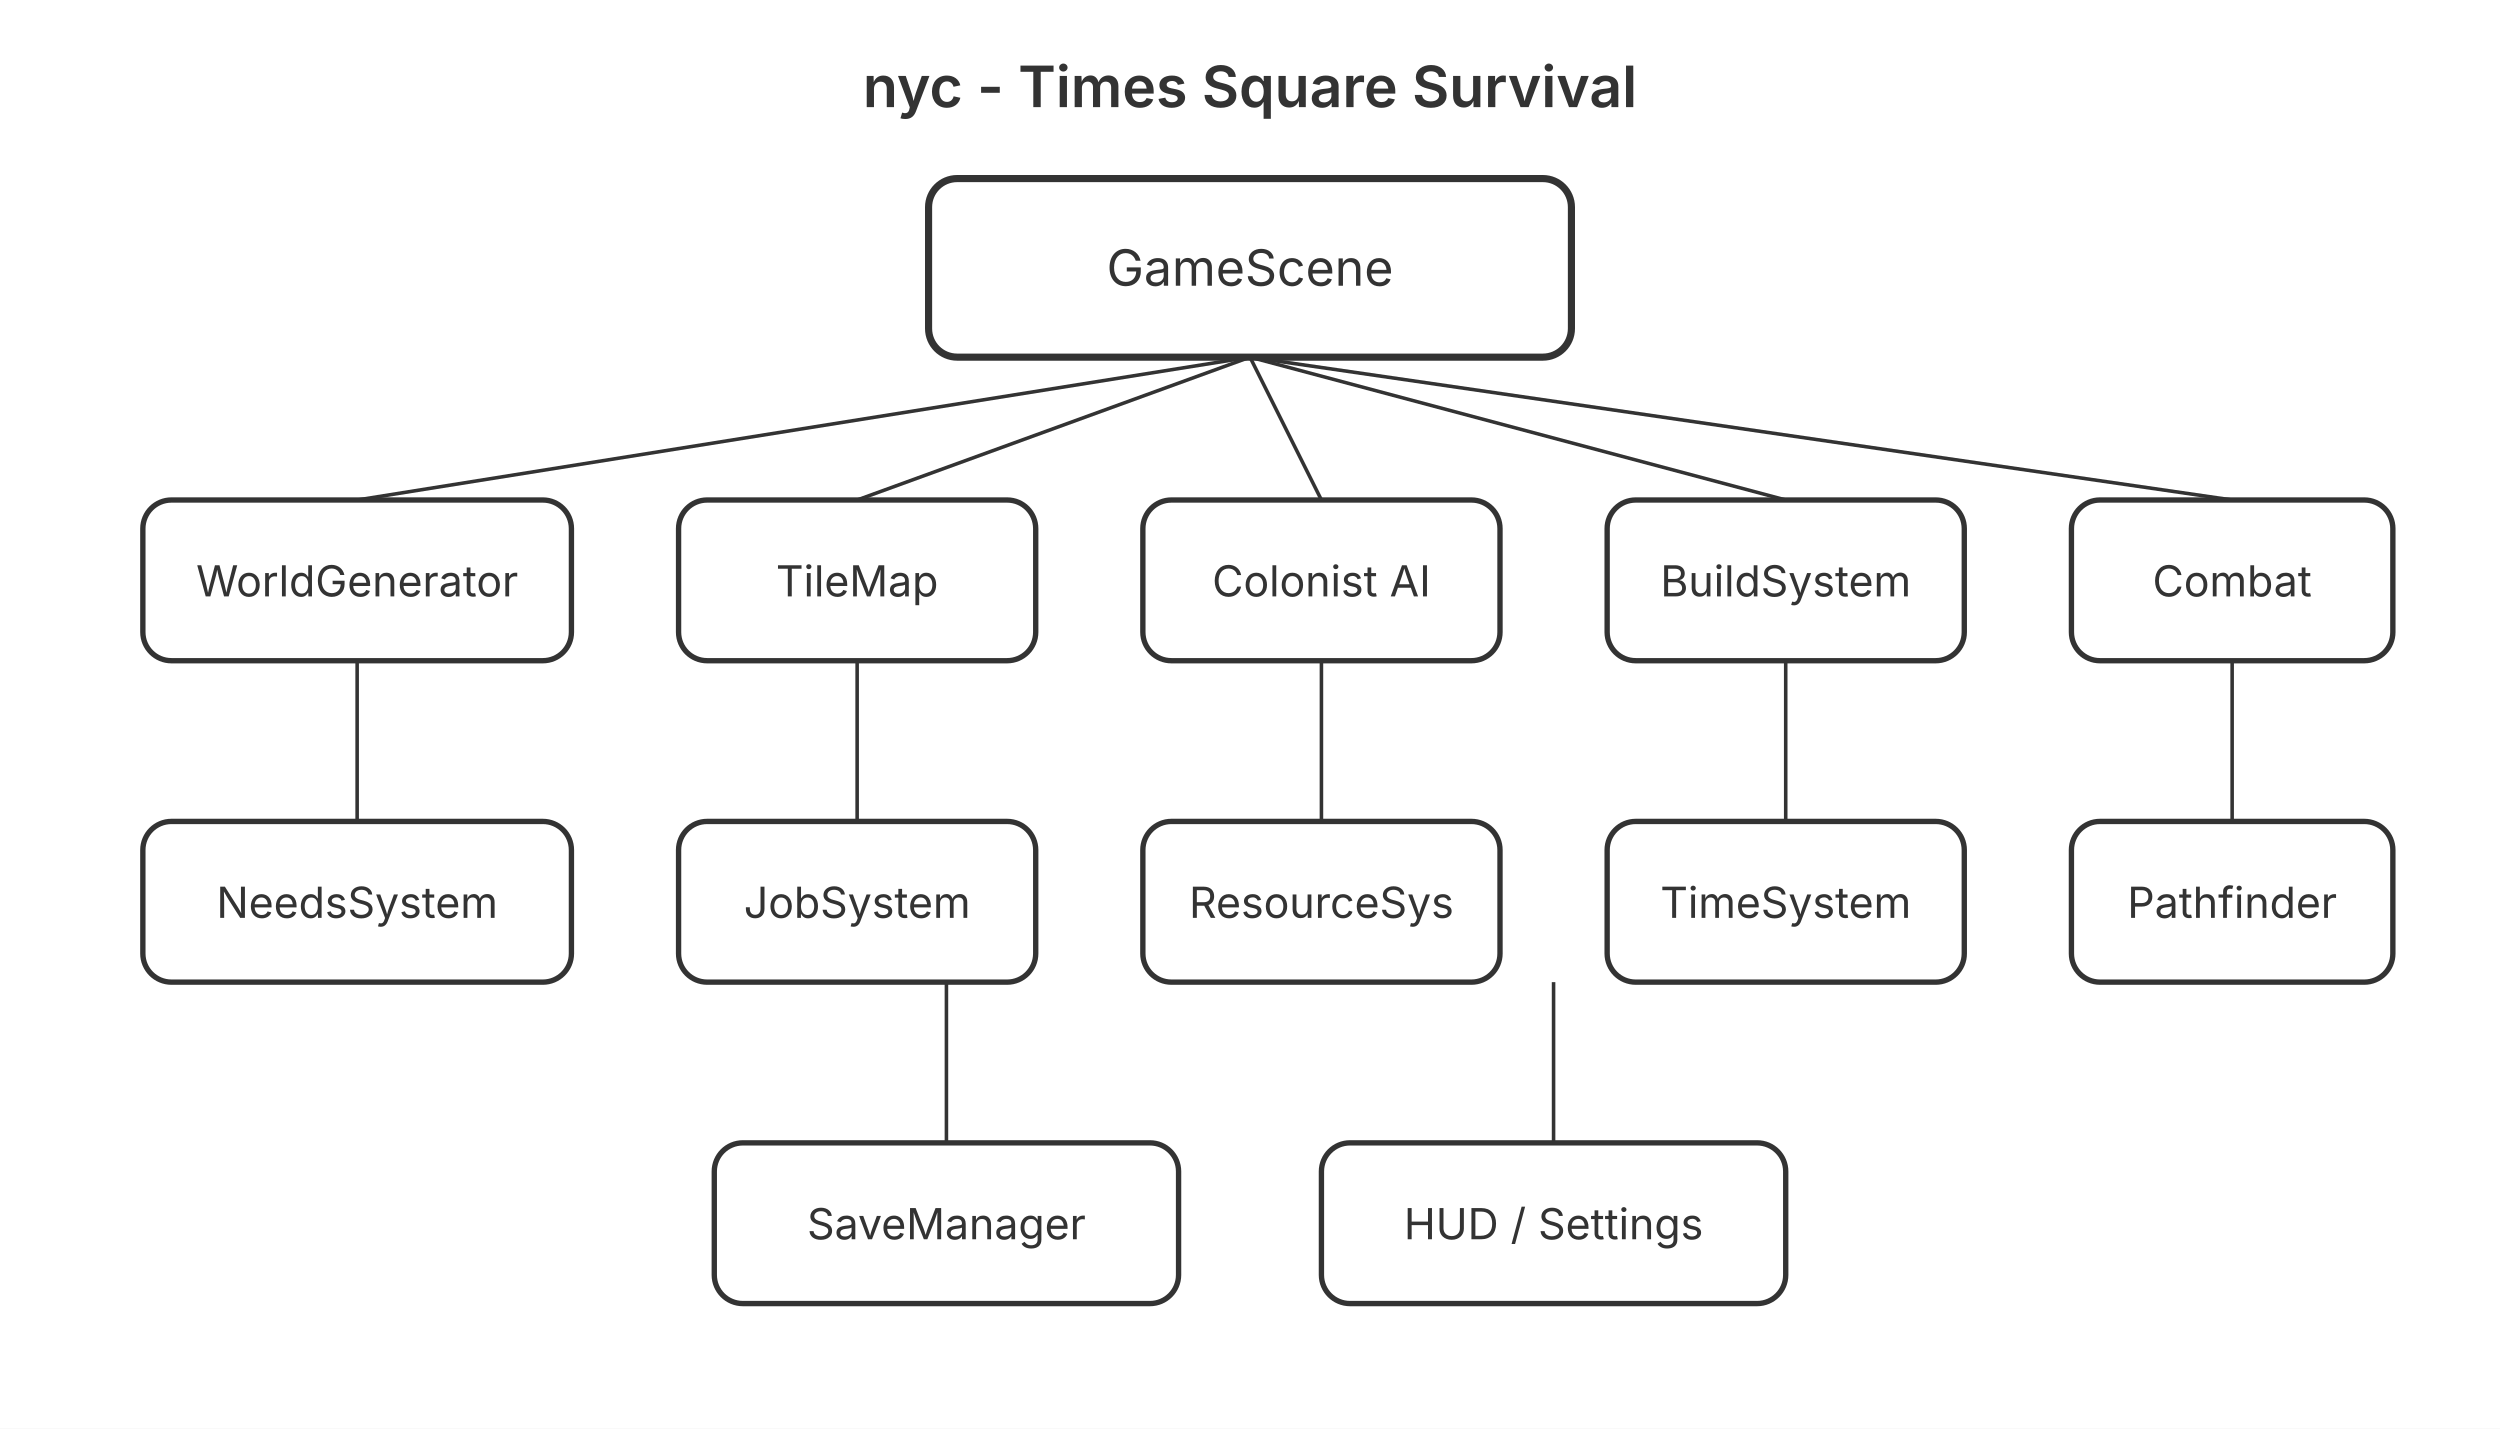
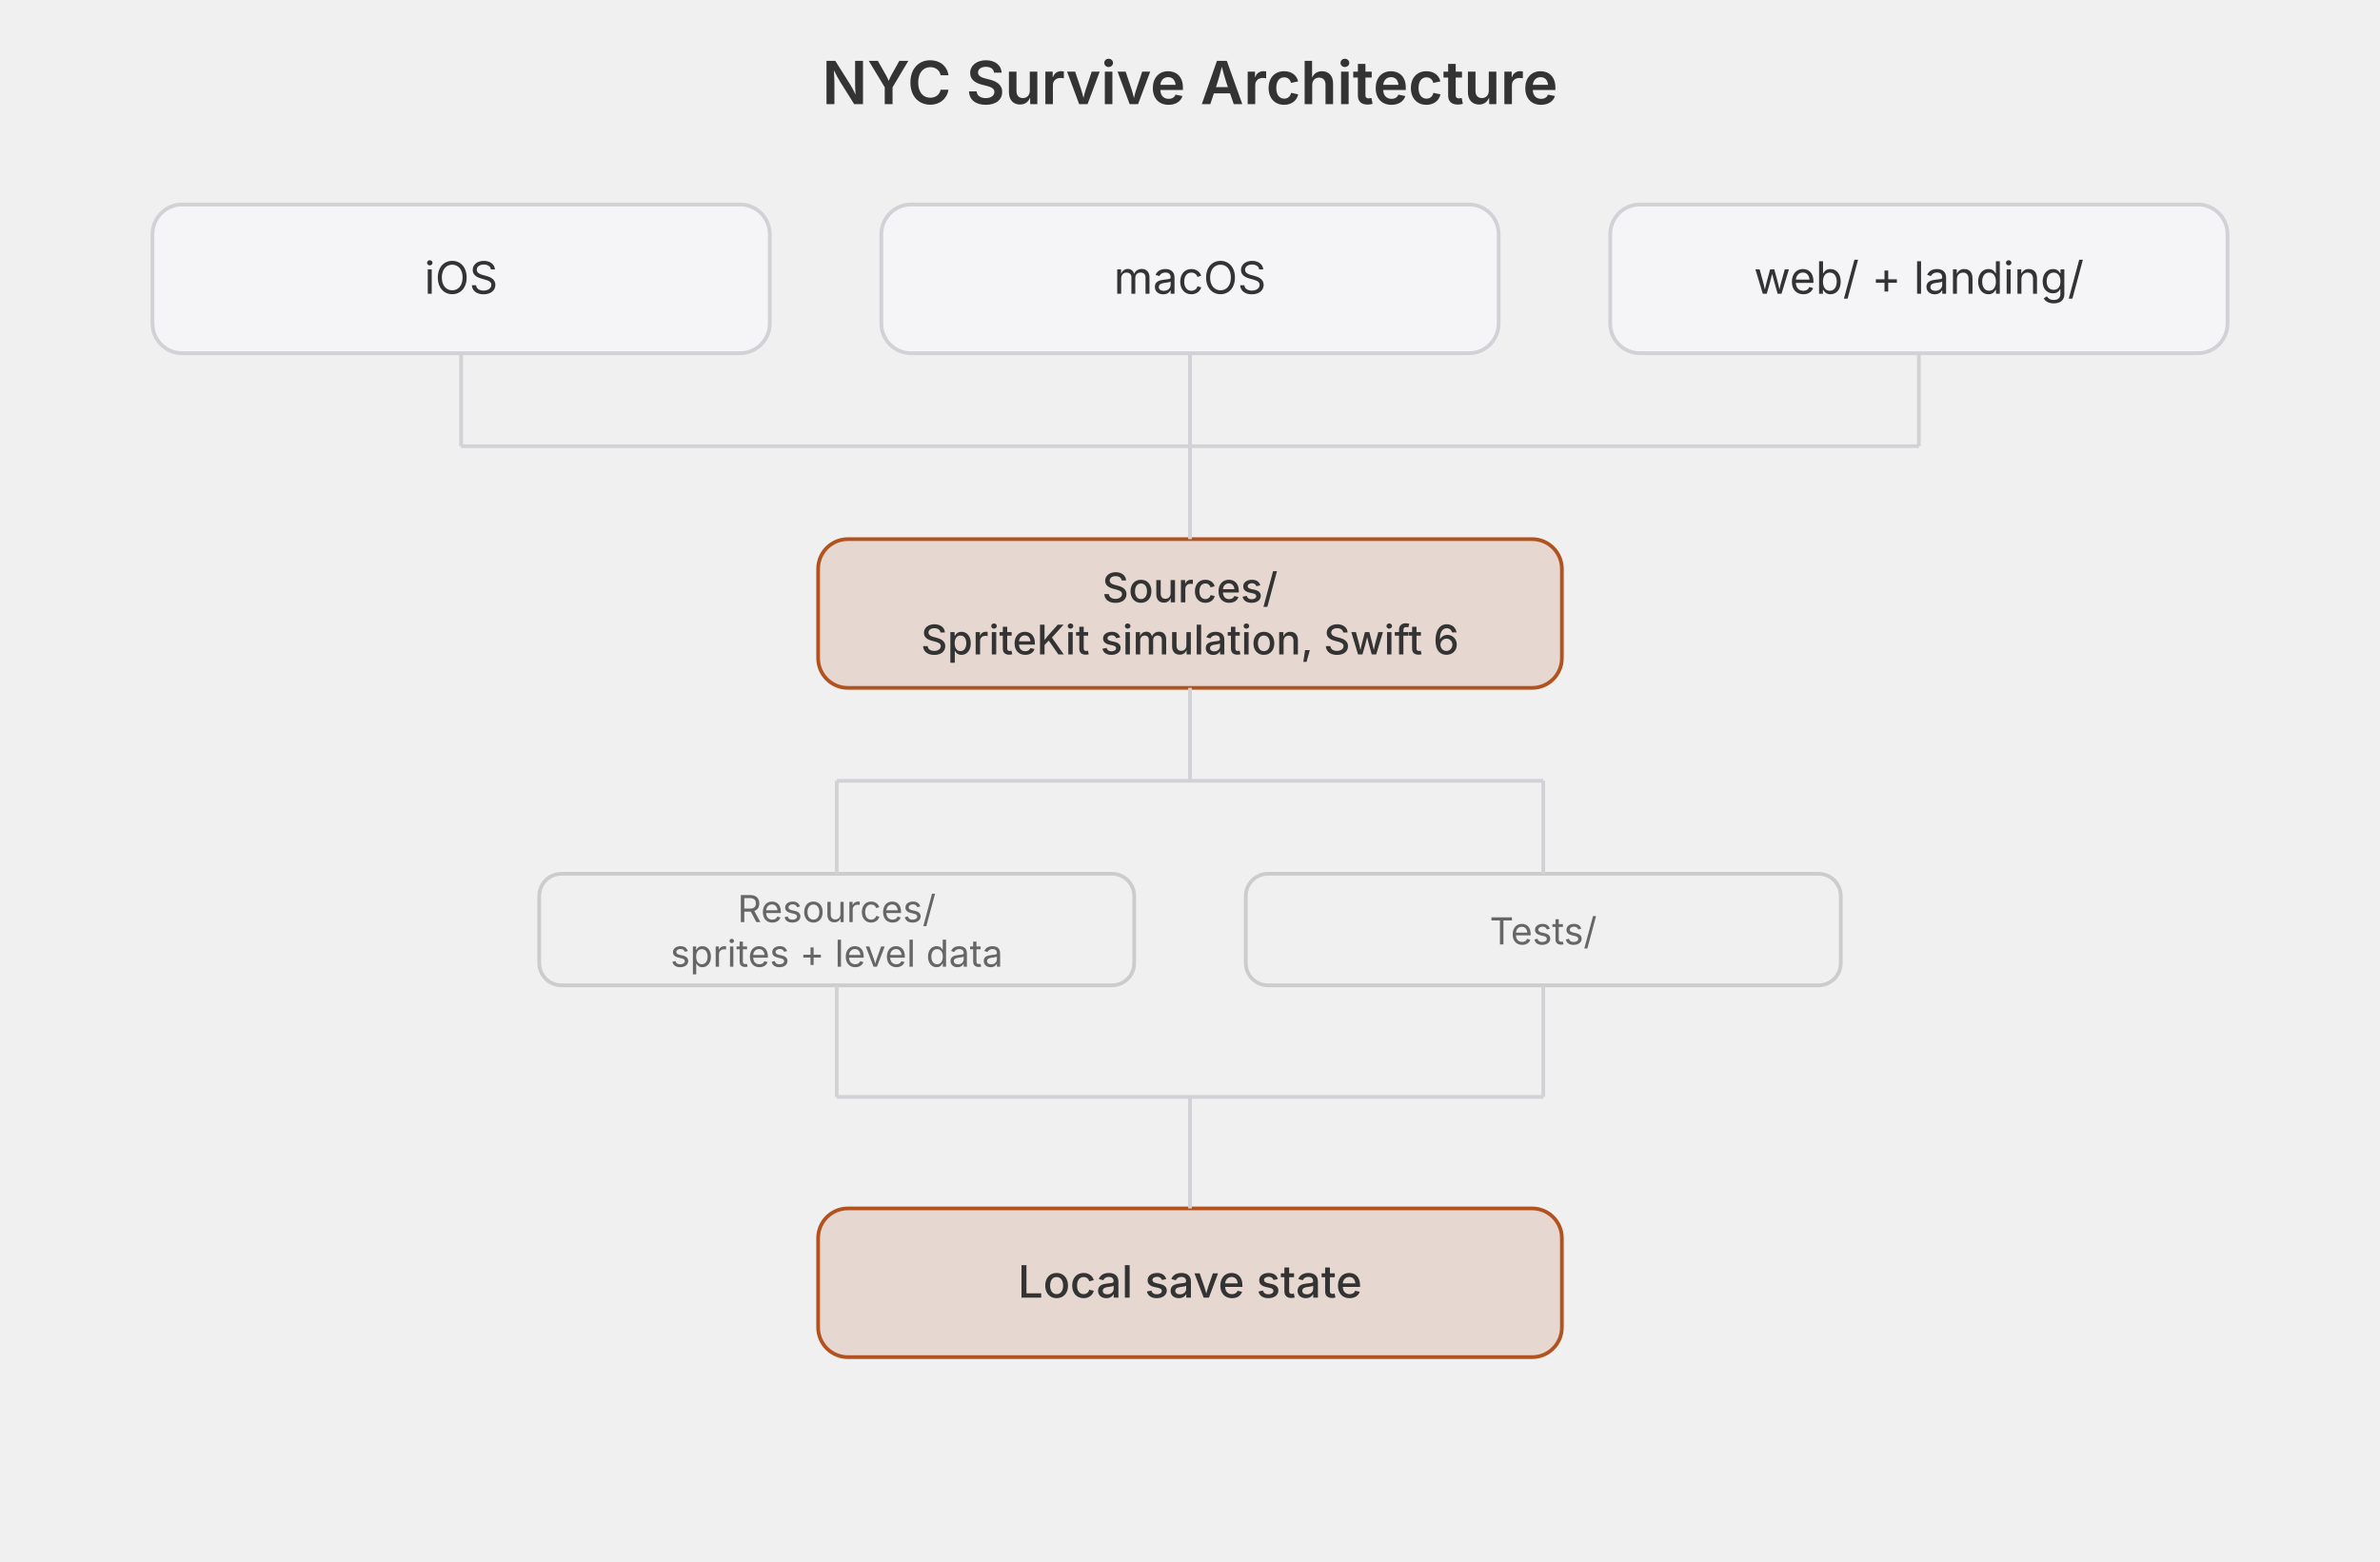
- <svg xmlns="http://www.w3.org/2000/svg" viewBox="0 0 700 400" width="700" height="400">
-   <rect width="700" height="400" fill="#fff" style="fill:#fff" />
-   <text x="350" y="30" text-anchor="middle" font-family="system-ui,-apple-system,sans-serif" font-size="16" font-weight="600" fill="#333" style="fill:#333;font-family:system-ui,-apple-system,sans-serif;font-size:16px;font-weight:600">nyc - Times Square Survival</text>
-   <rect x="260" y="50" width="180" height="50" rx="8" fill="none" stroke="#333" stroke-width="2" style="fill:none;stroke:#333;stroke-width:2" />
-   <text x="350" y="80" text-anchor="middle" font-family="system-ui,-apple-system,sans-serif" font-size="14" fill="#333" style="fill:#333;font-family:system-ui,-apple-system,sans-serif;font-size:14px">GameScene</text>
-   <rect x="40" y="140" width="120" height="45" rx="8" fill="none" stroke="#333" stroke-width="1.5" style="fill:none;stroke:#333;stroke-width:1.5" />
-   <text x="100" y="167" text-anchor="middle" font-family="system-ui,-apple-system,sans-serif" font-size="12" fill="#333" style="fill:#333;font-family:system-ui,-apple-system,sans-serif;font-size:12px">WorldGenerator</text>
-   <rect x="190" y="140" width="100" height="45" rx="8" fill="none" stroke="#333" stroke-width="1.5" style="fill:none;stroke:#333;stroke-width:1.5" />
-   <text x="240" y="167" text-anchor="middle" font-family="system-ui,-apple-system,sans-serif" font-size="12" fill="#333" style="fill:#333;font-family:system-ui,-apple-system,sans-serif;font-size:12px">TileMap</text>
-   <rect x="320" y="140" width="100" height="45" rx="8" fill="none" stroke="#333" stroke-width="1.5" style="fill:none;stroke:#333;stroke-width:1.5" />
-   <text x="370" y="167" text-anchor="middle" font-family="system-ui,-apple-system,sans-serif" font-size="12" fill="#333" style="fill:#333;font-family:system-ui,-apple-system,sans-serif;font-size:12px">Colonist AI</text>
-   <rect x="450" y="140" width="100" height="45" rx="8" fill="none" stroke="#333" stroke-width="1.5" style="fill:none;stroke:#333;stroke-width:1.5" />
-   <text x="500" y="167" text-anchor="middle" font-family="system-ui,-apple-system,sans-serif" font-size="12" fill="#333" style="fill:#333;font-family:system-ui,-apple-system,sans-serif;font-size:12px">BuildSystem</text>
-   <rect x="580" y="140" width="90" height="45" rx="8" fill="none" stroke="#333" stroke-width="1.5" style="fill:none;stroke:#333;stroke-width:1.5" />
-   <text x="625" y="167" text-anchor="middle" font-family="system-ui,-apple-system,sans-serif" font-size="12" fill="#333" style="fill:#333;font-family:system-ui,-apple-system,sans-serif;font-size:12px">Combat</text>
-   <line x1="350" y1="100" x2="100" y2="140" stroke="#333" stroke-width="1" style="stroke:#333;stroke-width:1" />
-   <line x1="350" y1="100" x2="240" y2="140" stroke="#333" stroke-width="1" style="stroke:#333;stroke-width:1" />
-   <line x1="350" y1="100" x2="370" y2="140" stroke="#333" stroke-width="1" style="stroke:#333;stroke-width:1" />
-   <line x1="350" y1="100" x2="500" y2="140" stroke="#333" stroke-width="1" style="stroke:#333;stroke-width:1" />
-   <line x1="350" y1="100" x2="625" y2="140" stroke="#333" stroke-width="1" style="stroke:#333;stroke-width:1" />
-   <rect x="40" y="230" width="120" height="45" rx="8" fill="none" stroke="#333" stroke-width="1.5" style="fill:none;stroke:#333;stroke-width:1.5" />
-   <text x="100" y="257" text-anchor="middle" font-family="system-ui,-apple-system,sans-serif" font-size="12" fill="#333" style="fill:#333;font-family:system-ui,-apple-system,sans-serif;font-size:12px">NeedsSystem</text>
-   <rect x="190" y="230" width="100" height="45" rx="8" fill="none" stroke="#333" stroke-width="1.5" style="fill:none;stroke:#333;stroke-width:1.5" />
-   <text x="240" y="257" text-anchor="middle" font-family="system-ui,-apple-system,sans-serif" font-size="12" fill="#333" style="fill:#333;font-family:system-ui,-apple-system,sans-serif;font-size:12px">JobSystem</text>
-   <rect x="320" y="230" width="100" height="45" rx="8" fill="none" stroke="#333" stroke-width="1.5" style="fill:none;stroke:#333;stroke-width:1.5" />
-   <text x="370" y="257" text-anchor="middle" font-family="system-ui,-apple-system,sans-serif" font-size="12" fill="#333" style="fill:#333;font-family:system-ui,-apple-system,sans-serif;font-size:12px">ResourceSys</text>
-   <rect x="450" y="230" width="100" height="45" rx="8" fill="none" stroke="#333" stroke-width="1.5" style="fill:none;stroke:#333;stroke-width:1.5" />
-   <text x="500" y="257" text-anchor="middle" font-family="system-ui,-apple-system,sans-serif" font-size="12" fill="#333" style="fill:#333;font-family:system-ui,-apple-system,sans-serif;font-size:12px">TimeSystem</text>
-   <rect x="580" y="230" width="90" height="45" rx="8" fill="none" stroke="#333" stroke-width="1.5" style="fill:none;stroke:#333;stroke-width:1.5" />
-   <text x="625" y="257" text-anchor="middle" font-family="system-ui,-apple-system,sans-serif" font-size="12" fill="#333" style="fill:#333;font-family:system-ui,-apple-system,sans-serif;font-size:12px">Pathfinder</text>
-   <line x1="100" y1="185" x2="100" y2="230" stroke="#333" stroke-width="1" style="stroke:#333;stroke-width:1" />
-   <line x1="240" y1="185" x2="240" y2="230" stroke="#333" stroke-width="1" style="stroke:#333;stroke-width:1" />
-   <line x1="370" y1="185" x2="370" y2="230" stroke="#333" stroke-width="1" style="stroke:#333;stroke-width:1" />
-   <line x1="500" y1="185" x2="500" y2="230" stroke="#333" stroke-width="1" style="stroke:#333;stroke-width:1" />
-   <line x1="625" y1="185" x2="625" y2="230" stroke="#333" stroke-width="1" style="stroke:#333;stroke-width:1" />
-   <rect x="200" y="320" width="130" height="45" rx="8" fill="none" stroke="#333" stroke-width="1.5" style="fill:none;stroke:#333;stroke-width:1.5" />
-   <text x="265" y="347" text-anchor="middle" font-family="system-ui,-apple-system,sans-serif" font-size="12" fill="#333" style="fill:#333;font-family:system-ui,-apple-system,sans-serif;font-size:12px">SaveManager</text>
-   <rect x="370" y="320" width="130" height="45" rx="8" fill="none" stroke="#333" stroke-width="1.5" style="fill:none;stroke:#333;stroke-width:1.5" />
-   <text x="435" y="347" text-anchor="middle" font-family="system-ui,-apple-system,sans-serif" font-size="12" fill="#333" style="fill:#333;font-family:system-ui,-apple-system,sans-serif;font-size:12px">HUD / Settings</text>
-   <line x1="265" y1="275" x2="265" y2="320" stroke="#333" stroke-width="1" style="stroke:#333;stroke-width:1" />
-   <line x1="435" y1="275" x2="435" y2="320" stroke="#333" stroke-width="1" style="stroke:#333;stroke-width:1" />
+ <svg xmlns="http://www.w3.org/2000/svg" width="640" height="420" style="background:#fff;font-family:-apple-system,BlinkMacSystemFont,sans-serif" viewBox="0 0 640 420">
+   <text x="320" y="28" fill="#333" font-size="16" font-weight="600" text-anchor="middle">NYC Survive Architecture</text>
+   <rect width="166" height="40" x="41" y="55" fill="#f5f5f7" stroke="#d1d1d6" rx="8" />
+   <text x="124" y="79" fill="#333" font-size="12" text-anchor="middle">iOS</text>
+   <rect width="166" height="40" x="237" y="55" fill="#f5f5f7" stroke="#d1d1d6" rx="8" />
+   <text x="320" y="79" fill="#333" font-size="12" text-anchor="middle">macOS</text>
+   <rect width="166" height="40" x="433" y="55" fill="#f5f5f7" stroke="#d1d1d6" rx="8" />
+   <text x="516" y="79" fill="#333" font-size="12" text-anchor="middle">web/ + landing/</text>
+   <rect width="200" height="40" x="220" y="145" fill="#b2531f" fill-opacity=".15" stroke="#b2531f" rx="8" />
+   <text x="320" y="162" fill="#333" font-size="11" font-weight="500" text-anchor="middle">Sources/</text>
+   <text x="320" y="176" fill="#333" font-size="11" font-weight="500" text-anchor="middle">SpriteKit simulation, Swift 6</text>
+   <rect width="160" height="30" x="145" y="235" fill="#f0f0f0" stroke="#ccc" rx="6" />
+   <text x="225" y="248" fill="#666" font-size="10" text-anchor="middle">Resources/</text>
+   <text x="225" y="260" fill="#666" font-size="10" text-anchor="middle">sprites + level data</text>
+   <rect width="160" height="30" x="335" y="235" fill="#f0f0f0" stroke="#ccc" rx="6" />
+   <text x="415" y="254" fill="#666" font-size="10" text-anchor="middle">Tests/</text>
+   <rect width="200" height="40" x="220" y="325" fill="#b2531f" fill-opacity=".15" stroke="#b2531f" rx="8" />
+   <text x="320" y="349" fill="#333" font-size="12" font-weight="500" text-anchor="middle">Local save state</text>
+   <path stroke="#d1d1d6" fill="none" d="M124 95v25M320 95v25M516 95v25M124 120H516M320 120V145M320 185V210M225 210v25M415 210v25M225 210H415M225 265v30M415 265v30M225 295H415M320 295V325" />
</svg>
